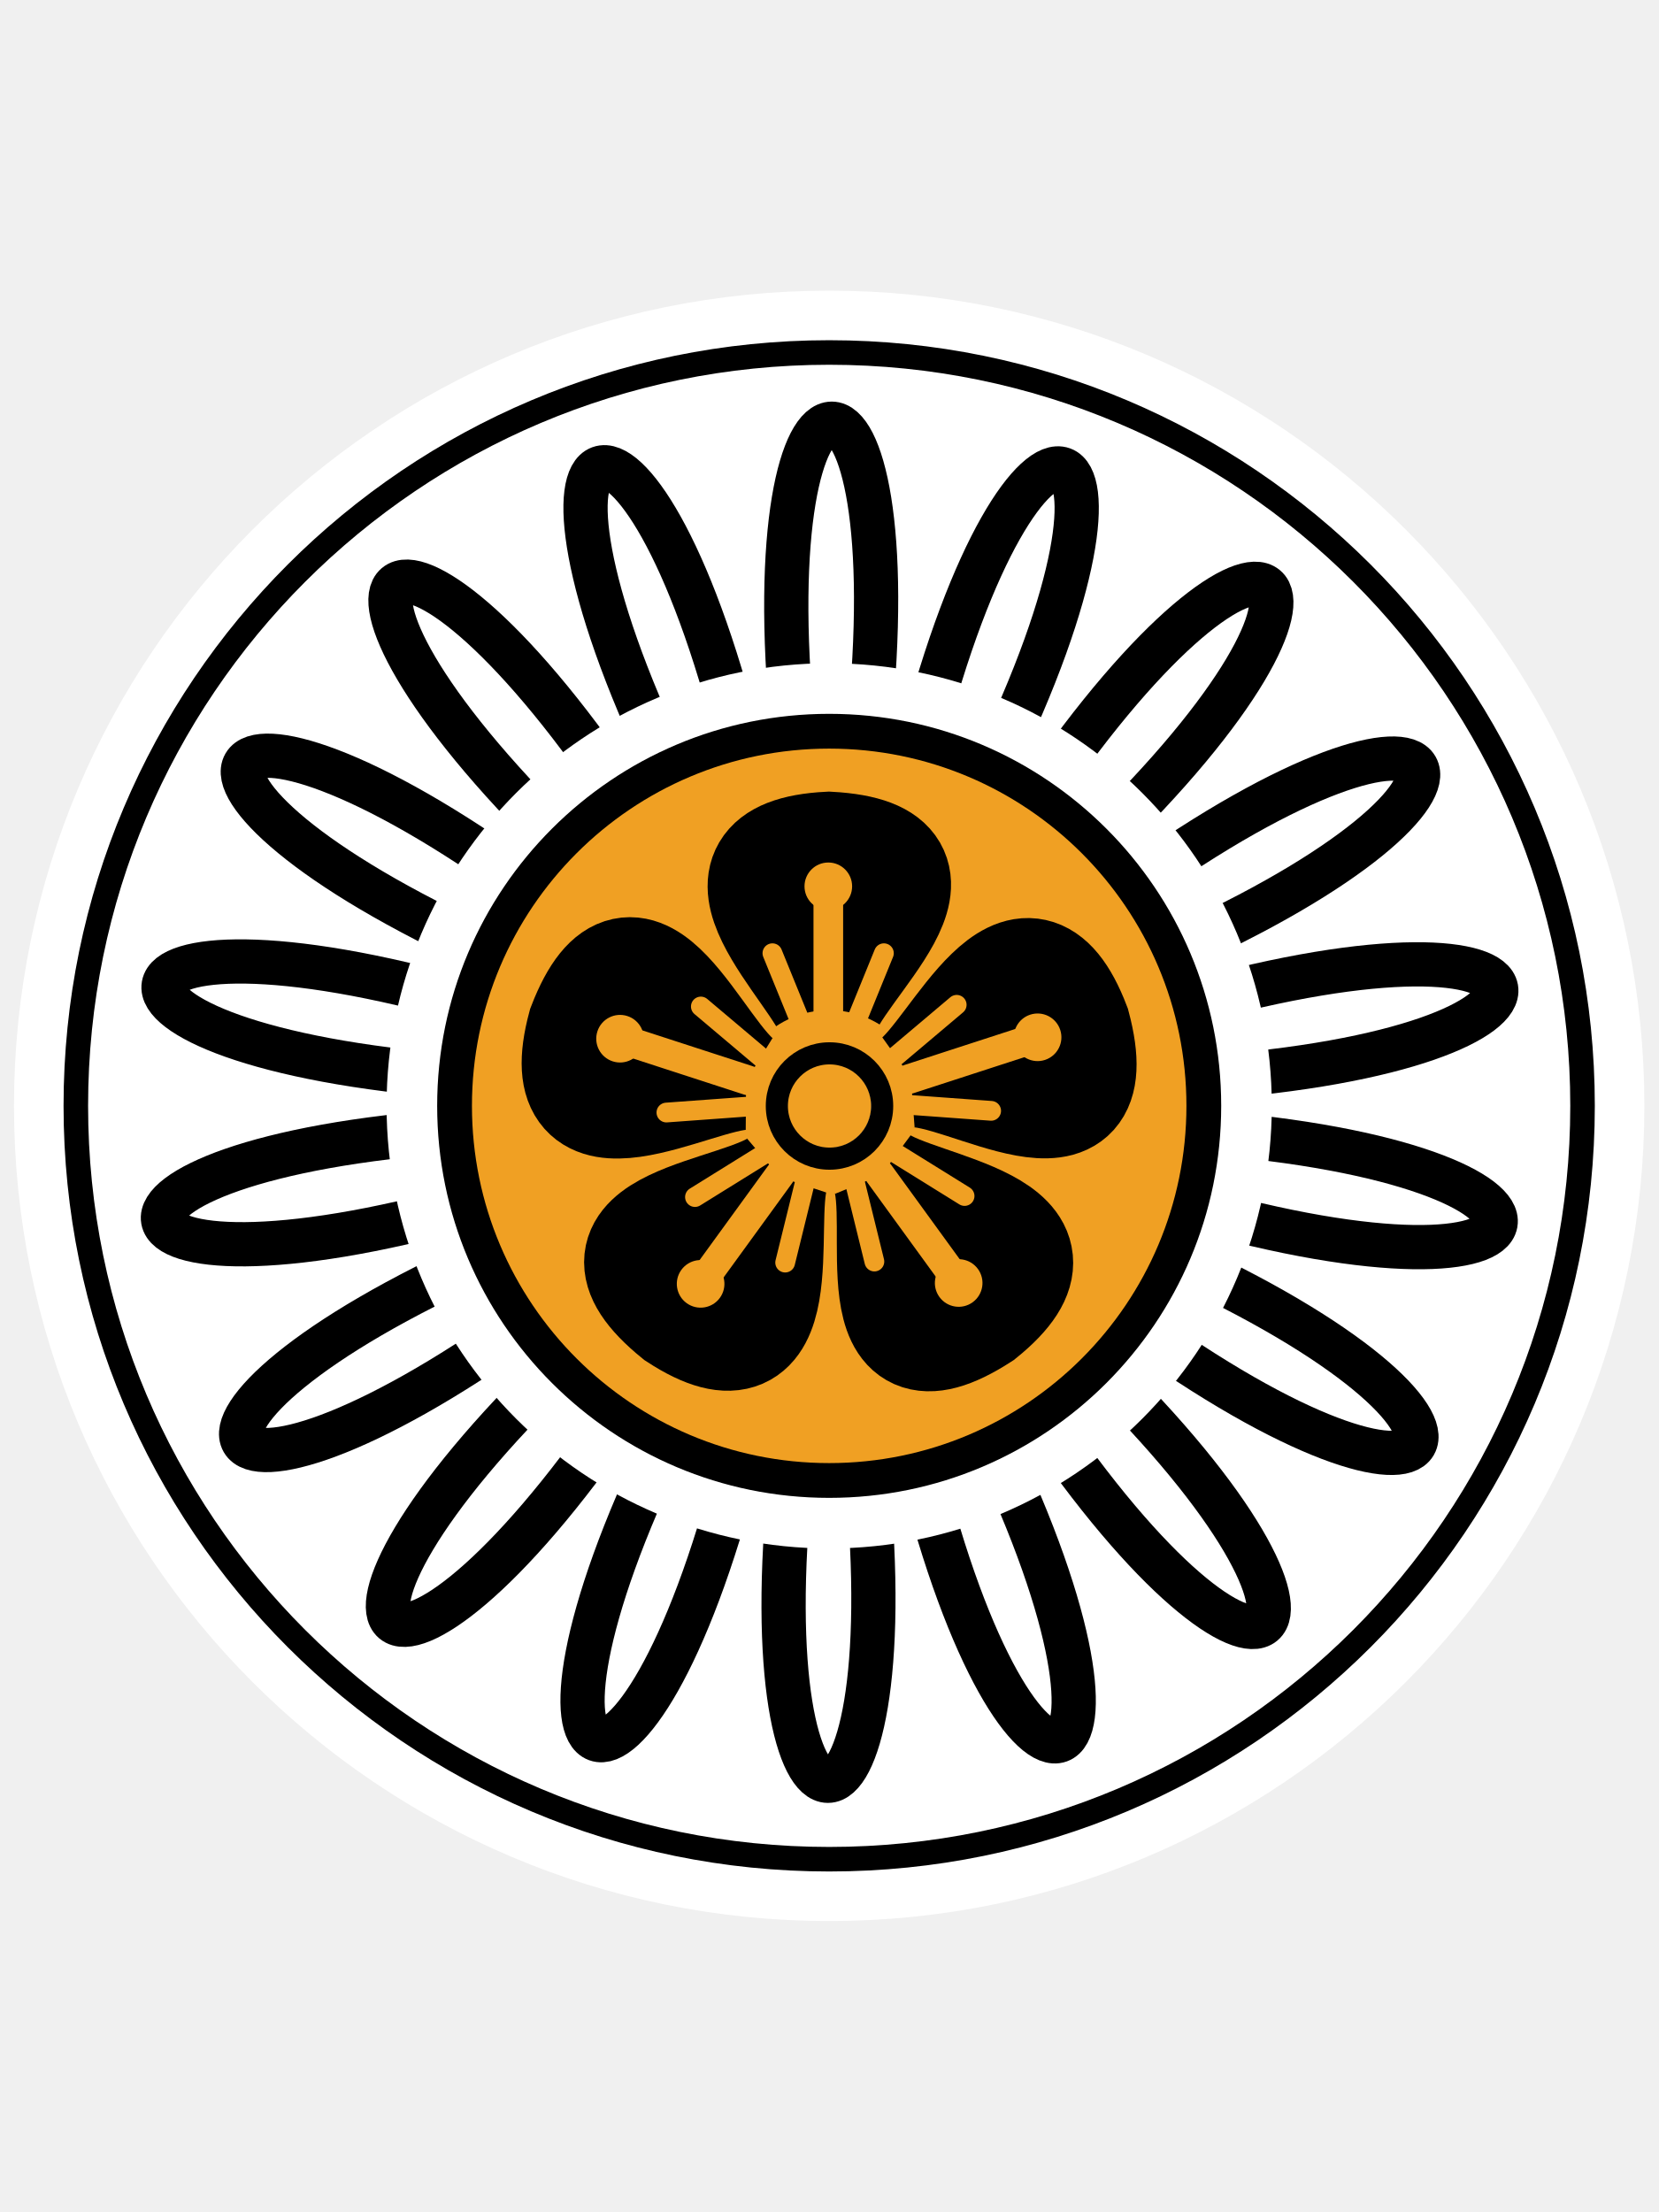
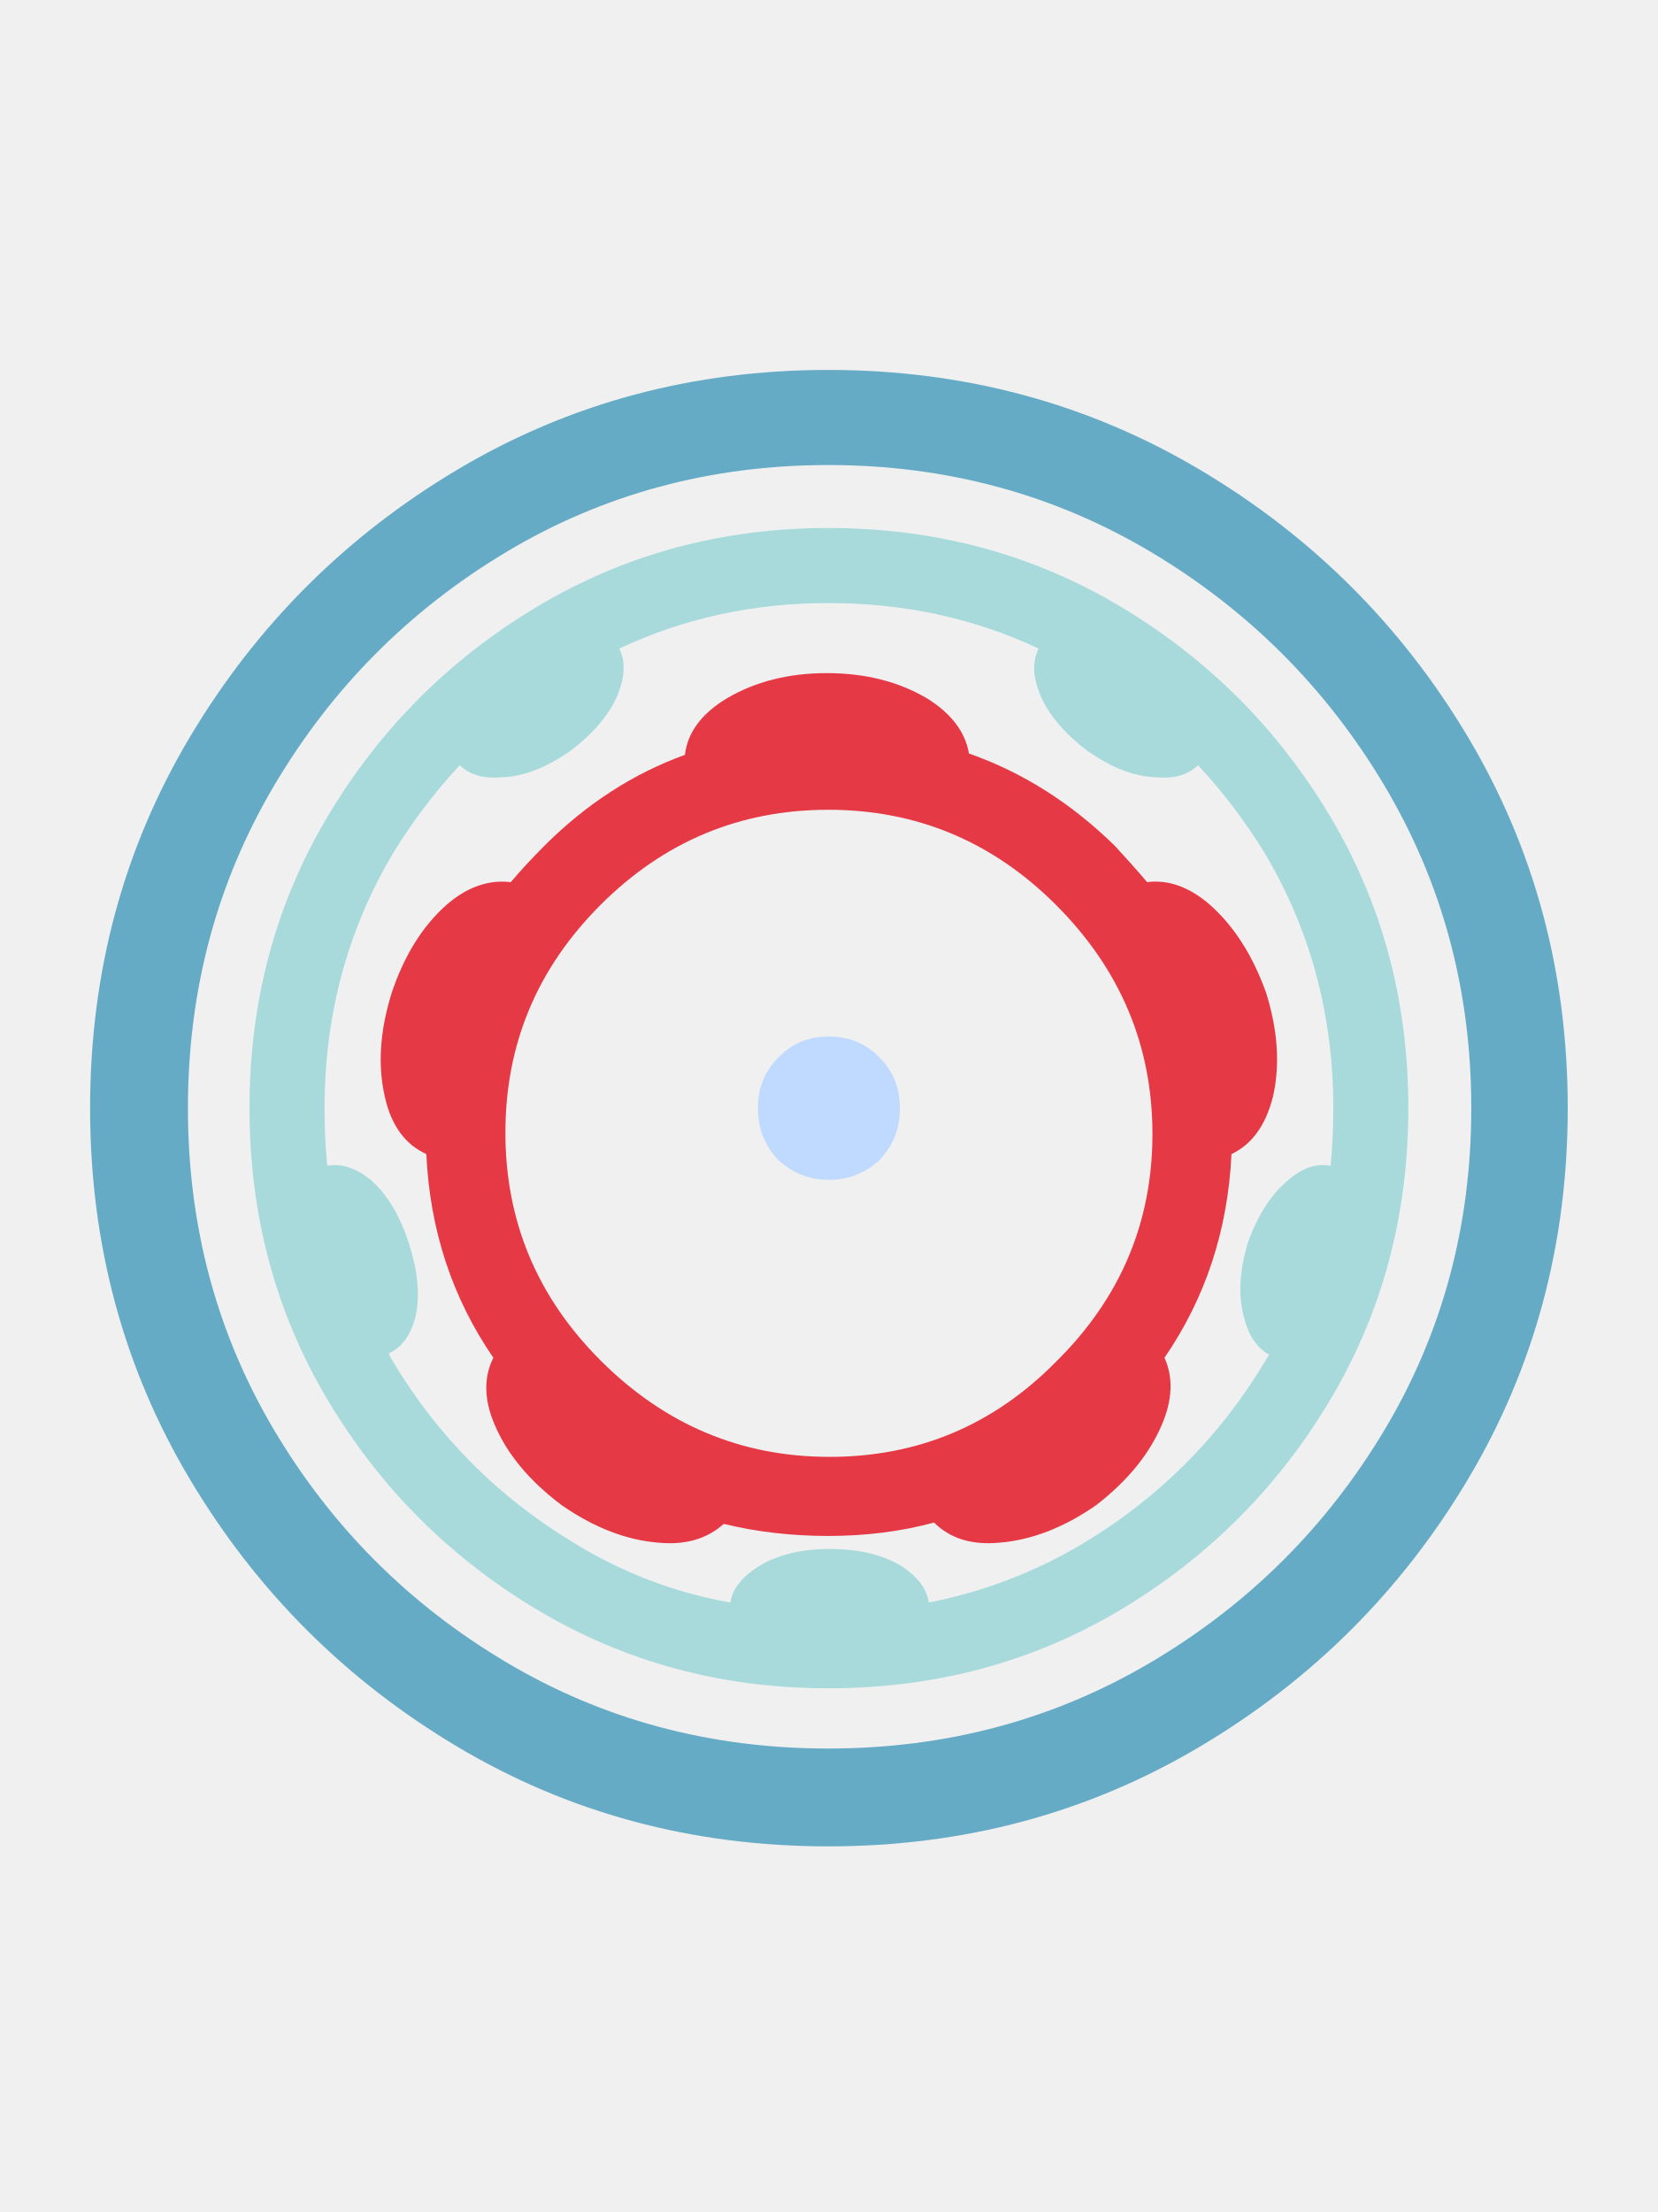
- <svg xmlns="http://www.w3.org/2000/svg" xmlns:ns1="http://www.openswatchbook.org/uri/2009/osb" xmlns:xlink="http://www.w3.org/1999/xlink" width="300" height="400" viewBox="0 0 300 400" id="svg2" version="1.1">
-   <defs id="defs4">
-     <linearGradient id="linearGradient10055" ns1:paint="solid">
-       <stop style="stop-color:#000000;stop-opacity:1;" offset="0" id="stop10057" />
-     </linearGradient>
-     <marker orient="auto" refY="0" refX="0" id="Arrow1Lstart" style="overflow:visible">
-       <path id="path4978" d="M 0,0 5,-5 -12.5,0 5,5 0,0 Z" style="fill:#000000;fill-opacity:1;fill-rule:evenodd;stroke:#ff5c00;stroke-width:1pt;stroke-opacity:1" transform="matrix(0.8,0,0,0.8,10,0)" />
-     </marker>
-     <clipPath clipPathUnits="userSpaceOnUse" id="clipPath4243">
-       <circle style="opacity:1;fill:#000000;fill-opacity:0.297;fill-rule:nonzero;stroke:#000000;stroke-width:19.133;stroke-linecap:butt;stroke-linejoin:round;stroke-miterlimit:4;stroke-dasharray:none;stroke-dashoffset:0;stroke-opacity:1" id="circle4245" cx="-264.66" cy="-198.207" r="293.954" />
-     </clipPath>
-     <clipPath clipPathUnits="userSpaceOnUse" id="clipPath7847">
-       <ellipse style="opacity:1;fill:#822600;fill-opacity:1;fill-rule:nonzero;stroke:none;stroke-width:12;stroke-linecap:round;stroke-linejoin:round;stroke-miterlimit:4;stroke-dasharray:none;stroke-dashoffset:0;stroke-opacity:1" id="ellipse7849" cx="394" cy="552.362" rx="349.495" ry="216" />
-     </clipPath>
-     <clipPath clipPathUnits="userSpaceOnUse" id="clipPath4243-1">
-       <circle style="opacity:1;fill:#000000;fill-opacity:0.297;fill-rule:nonzero;stroke:#000000;stroke-width:19.133;stroke-linecap:butt;stroke-linejoin:round;stroke-miterlimit:4;stroke-dasharray:none;stroke-dashoffset:0;stroke-opacity:1" id="circle4245-4" cx="-264.66" cy="-198.207" r="293.954" />
-     </clipPath>
-     <clipPath clipPathUnits="userSpaceOnUse" id="clipPath7876">
-       <circle style="opacity:1;fill:#000000;fill-opacity:0.297;fill-rule:nonzero;stroke:#000000;stroke-width:19.133;stroke-linecap:butt;stroke-linejoin:round;stroke-miterlimit:4;stroke-dasharray:none;stroke-dashoffset:0;stroke-opacity:1" id="circle7878" cx="-264.66" cy="-198.207" r="293.954" />
-     </clipPath>
-     <clipPath clipPathUnits="userSpaceOnUse" id="clipPath14693">
-       <rect style="opacity:1;fill:#a53c3c;fill-opacity:1;fill-rule:nonzero;stroke:none;stroke-width:8;stroke-linecap:round;stroke-linejoin:round;stroke-miterlimit:4;stroke-dasharray:none;stroke-dashoffset:0;stroke-opacity:1" id="rect14695" width="131.784" height="168.821" x="-332.596" y="383.498" rx="1.255" ry="3.751" transform="matrix(0.9993908,-0.03489951,0.03489951,0.9993908,0,0)" />
-     </clipPath>
-     <clipPath clipPathUnits="userSpaceOnUse" id="clipPath14952">
-       <ellipse style="opacity:1;fill:#a53c3c;fill-opacity:1;fill-rule:nonzero;stroke:none;stroke-width:7;stroke-linecap:round;stroke-linejoin:round;stroke-miterlimit:4;stroke-dasharray:none;stroke-dashoffset:0;stroke-opacity:1" id="ellipse14954" cx="-271.344" cy="647.256" rx="69.057" ry="116.911" transform="matrix(0.9993908,-0.03489951,0.03489951,0.9993908,0,0)" />
-     </clipPath>
-     <pattern y="0" x="0" height="6" width="6" patternUnits="userSpaceOnUse" id="EMFhbasepattern" />
-   </defs>
-   <g id="layer1" transform="translate(0,-652.3622)">
-     <g id="g6641" transform="matrix(0.8933235,0,0,0.8933235,-207.3865,341.0307)">
-       <circle r="160" cy="572.362" cx="400" id="path5446" style="opacity:1;fill:#000000;fill-opacity:1;fill-rule:nonzero;stroke:#ffffff;stroke-width:10.033;stroke-linecap:butt;stroke-linejoin:round;stroke-miterlimit:4;stroke-dasharray:none;stroke-dashoffset:0;stroke-opacity:1" />
-       <circle r="145" cy="572.362" cx="400" id="path5448" style="opacity:1;fill:#ffffff;fill-opacity:1;fill-rule:nonzero;stroke:#ffffff;stroke-width:10.033;stroke-linecap:butt;stroke-linejoin:round;stroke-miterlimit:4;stroke-dasharray:none;stroke-dashoffset:0;stroke-opacity:1" />
-       <g transform="translate(0.3535534,0)" id="g5971">
-         <path style="fill:none;fill-rule:evenodd;stroke:#000000;stroke-width:8.955;stroke-linecap:round;stroke-linejoin:miter;stroke-miterlimit:4;stroke-dasharray:none;stroke-opacity:1" d="m 392.327,496.481 c -8.272,-82.935 24.083,-82.939 15.287,0" id="path5460" />
-         <g id="g5914" transform="translate(-31,-64.5)">
-           <use height="100%" width="100%" id="use5880" transform="matrix(0.9396926,0.3420201,-0.3420201,0.9396926,250.3918,-36.96823)" xlink:href="#path5460" y="0" x="0" />
-           <use height="100%" width="100%" id="use5882" transform="matrix(0.7660444,0.6427876,-0.6427876,0.7660444,491.6243,-58.03153)" xlink:href="#path5460" y="0" x="0" />
-           <use height="100%" width="100%" id="use5884" transform="matrix(0.5,0.8660254,-0.8660254,0.5,725.5127,4.681811)" xlink:href="#path5460" y="0" x="0" />
-           <use height="100%" width="100%" id="use5886" transform="matrix(0.1736482,0.9848077,-0.9848077,0.1736482,923.8467,143.6076)" xlink:href="#path5460" y="0" x="0" />
-           <use height="100%" width="100%" id="use5888" transform="matrix(-0.1736482,0.9848077,-0.9848077,-0.1736482,1062.704,341.9894)" xlink:href="#path5460" y="0" x="0" />
-           <use height="100%" width="100%" id="use5890" transform="matrix(-0.5,0.8660254,-0.8660254,-0.5,1125.337,575.8994)" xlink:href="#path5460" y="0" x="0" />
-           <use height="100%" width="100%" id="use5892" transform="matrix(-0.7660444,0.6427876,-0.6427876,-0.7660444,1104.191,817.1246)" xlink:href="#path5460" y="0" x="0" />
-           <use height="100%" width="100%" id="use5894" transform="matrix(-0.9396926,0.3420201,-0.3420201,-0.9396926,1001.816,1036.57)" xlink:href="#path5460" y="0" x="0" />
-           <use height="100%" width="100%" id="use5896" transform="matrix(-1,0,0,-1,830.5604,1207.766)" xlink:href="#path5460" y="0" x="0" />
-           <use height="100%" width="100%" id="use5898" transform="matrix(-0.9396926,-0.3420201,0.3420201,-0.9396926,611.0801,1310.066)" xlink:href="#path5460" y="0" x="0" />
-           <use height="100%" width="100%" id="use5900" transform="matrix(-0.7660444,-0.6427876,0.6427876,-0.7660444,369.8477,1331.129)" xlink:href="#path5460" y="0" x="0" />
-           <use height="100%" width="100%" id="use5902" transform="matrix(-0.5,-0.8660254,0.8660254,-0.5,135.9593,1268.416)" xlink:href="#path5460" y="0" x="0" />
-           <use height="100%" width="100%" id="use5904" transform="matrix(-0.1736482,-0.9848077,0.9848077,-0.1736482,-62.37476,1129.49)" xlink:href="#path5460" y="0" x="0" />
-           <use height="100%" width="100%" id="use5906" transform="matrix(0.1736482,-0.9848077,0.9848077,0.1736482,-201.2323,931.1081)" xlink:href="#path5460" y="0" x="0" />
-           <use height="100%" width="100%" id="use5908" transform="matrix(0.5,-0.8660254,0.8660254,0.5,-263.8652,697.1981)" xlink:href="#path5460" y="0" x="0" />
-           <use height="100%" width="100%" id="use5910" transform="matrix(0.7660444,-0.6427876,0.6427876,0.7660444,-242.7189,455.9729)" xlink:href="#path5460" y="0" x="0" />
-           <use height="100%" width="100%" id="use5912" transform="matrix(0.9396926,-0.3420201,0.3420201,0.9396926,-140.3441,236.5278)" xlink:href="#path5460" y="0" x="0" />
-         </g>
-       </g>
-       <circle r="84.474" cy="572.362" cx="400" id="path5454" style="opacity:1;fill:#000000;fill-opacity:1;fill-rule:nonzero;stroke:#ffffff;stroke-width:10.24;stroke-linecap:butt;stroke-linejoin:round;stroke-miterlimit:4;stroke-dasharray:none;stroke-dashoffset:0;stroke-opacity:1" />
-       <circle r="72.315" cy="572.362" cx="400" id="path5992" style="opacity:1;fill:#f0a023;fill-opacity:1;fill-rule:nonzero;stroke:none;stroke-width:12;stroke-linecap:round;stroke-linejoin:round;stroke-miterlimit:4;stroke-dasharray:none;stroke-dashoffset:0;stroke-opacity:1" />
-       <g transform="translate(-0.1767767,0.08838835)" id="g6038">
-         <path style="fill:none;fill-rule:evenodd;stroke:#000000;stroke-width:23.11;stroke-linecap:butt;stroke-linejoin:miter;stroke-miterlimit:4;stroke-dasharray:none;stroke-opacity:1" d="m 401.332,554.245 c -3.145,-9.94 -29.568,-32.568 -1.222,-34.015 29.37,1.601 0.871,23.529 -1.719,34.178" id="path5994" />
-         <path style="fill:none;fill-rule:evenodd;stroke:#f0a023;stroke-width:6;stroke-linecap:round;stroke-linejoin:round;stroke-miterlimit:4;stroke-dasharray:none;stroke-opacity:1" d="m 400,555.191 0,-25.658" id="path6018" />
-         <circle style="opacity:1;fill:#f0a023;fill-opacity:1;fill-rule:nonzero;stroke:none;stroke-width:3;stroke-linecap:round;stroke-linejoin:round;stroke-miterlimit:4;stroke-dasharray:none;stroke-dashoffset:0;stroke-opacity:1" id="path6028" cx="400" cy="527.834" r="4.819" />
-         <path style="fill:none;fill-rule:evenodd;stroke:#f0a023;stroke-width:4;stroke-linecap:round;stroke-linejoin:miter;stroke-miterlimit:4;stroke-dasharray:none;stroke-opacity:1" d="m 404.688,557.487 6.565,-16.11" id="path6030" />
-         <use x="0" y="0" xlink:href="#path6030" id="use6032" width="100%" height="100%" transform="matrix(-1,0,0,1,799.9375,0)" style="fill:none;stroke:none" />
-       </g>
-       <circle r="16.035" cy="572.362" cx="400" id="path6010" style="opacity:1;fill:#ffffff;fill-opacity:1;fill-rule:nonzero;stroke:#f0a023;stroke-width:6.67;stroke-linecap:round;stroke-linejoin:round;stroke-miterlimit:4;stroke-dasharray:none;stroke-dashoffset:0;stroke-opacity:1" />
-       <circle r="8.537" cy="572.362" cx="400" id="path6016" style="opacity:1;fill:#f0a023;fill-opacity:1;fill-rule:nonzero;stroke:none;stroke-width:6;stroke-linecap:round;stroke-linejoin:round;stroke-miterlimit:4;stroke-dasharray:none;stroke-dashoffset:0;stroke-opacity:1" />
-       <use height="100%" width="100%" transform="matrix(0.309017,-0.9510565,0.9510565,0.309017,-267.9708,775.8868)" id="use6047" xlink:href="#g6038" y="0" x="0" />
-       <use height="100%" width="100%" transform="matrix(0.309017,-0.9510565,0.9510565,0.309017,-267.9708,775.8868)" id="use6049" xlink:href="#use6047" y="0" x="0" />
-       <use height="100%" width="100%" transform="matrix(0.309017,-0.9510565,0.9510565,0.309017,-267.9708,775.8868)" id="use6051" xlink:href="#use6049" y="0" x="0" />
-       <use height="100%" width="100%" transform="matrix(0.309017,-0.9510565,0.9510565,0.309017,-267.9708,775.8868)" id="use6053" xlink:href="#use6051" y="0" x="0" />
+ <svg xmlns="http://www.w3.org/2000/svg" version="1.1" id="Layer_1" x="0px" y="0px" width="66.334px" height="88.5px" viewBox="0 0 66.334 88.5" enable-background="new 0 0 66.334 88.5" xml:space="preserve">
+   <g>
+     <g>
+       <path fill="#E63946" d="M48.417,36.204c-0.822-0.714-1.661-1.019-2.519-0.911c-0.394-0.464-0.823-0.946-1.287-1.448    c-1.751-1.715-3.698-2.947-5.842-3.698c-0.145-0.857-0.697-1.589-1.662-2.197c-1.144-0.678-2.484-1.019-4.021-1.019    c-1.537,0-2.877,0.341-4.02,1.019c-1.002,0.608-1.556,1.359-1.662,2.251c-2.074,0.751-3.949,1.966-5.629,3.645    c-0.5,0.502-0.946,0.984-1.339,1.448c-0.895-0.107-1.753,0.197-2.574,0.911c-0.964,0.857-1.697,2.037-2.196,3.538    c-0.466,1.5-0.556,2.877-0.27,4.127c0.25,1.145,0.805,1.913,1.662,2.305c0.143,3.038,1.036,5.755,2.682,8.147    c-0.395,0.787-0.376,1.681,0.053,2.681c0.499,1.179,1.394,2.251,2.68,3.217c1.287,0.894,2.572,1.393,3.859,1.5    c1.072,0.106,1.947-0.142,2.626-0.751c1.322,0.322,2.716,0.483,4.182,0.483c1.501,0,2.912-0.179,4.234-0.536    c0.645,0.643,1.519,0.91,2.627,0.804c1.286-0.107,2.573-0.606,3.859-1.5c1.25-0.966,2.126-2.038,2.627-3.217    c0.428-1,0.463-1.894,0.106-2.681c1.644-2.393,2.536-5.109,2.681-8.147c0.821-0.392,1.375-1.16,1.661-2.305    c0.285-1.25,0.196-2.627-0.268-4.127C50.133,38.241,49.383,37.062,48.417,36.204z M42.253,54.482    c-2.502,2.538-5.521,3.806-9.059,3.806c-3.538,0-6.593-1.286-9.166-3.859c-2.538-2.537-3.806-5.575-3.806-9.112    c0-3.538,1.268-6.574,3.806-9.112c2.536-2.536,5.575-3.807,9.112-3.807s6.575,1.271,9.112,3.807    c2.573,2.572,3.859,5.628,3.859,9.165C46.112,48.907,44.826,51.946,42.253,54.482z" />
+       <path fill="#C0DAFF" d="M33.167,41.469c-0.823,0-1.501,0.287-2.037,0.857c-0.536,0.536-0.804,1.207-0.804,2.011    c0,0.805,0.268,1.492,0.804,2.063c0.571,0.535,1.251,0.804,2.037,0.804c0.785,0,1.465-0.269,2.037-0.804    c0.536-0.571,0.804-1.259,0.804-2.063c0-0.804-0.268-1.475-0.804-2.011C34.668,41.756,33.988,41.469,33.167,41.469z" />
+       <path fill="#66ABC6" d="M58.736,29.488c-2.664-4.467-6.236-8.029-10.722-10.692s-9.443-3.995-14.874-3.995    c-5.432,0-10.382,1.332-14.848,3.995c-4.468,2.663-8.032,6.226-10.694,10.692c-2.663,4.469-3.993,9.417-3.993,14.848    c0,5.434,1.33,10.382,3.993,14.848c2.662,4.469,6.227,8.032,10.694,10.695c4.466,2.663,9.416,3.992,14.848,3.992    c5.431,0,10.389-1.329,14.874-3.992s8.058-6.227,10.722-10.695c2.66-4.466,3.992-9.414,3.992-14.848    C62.729,38.905,61.396,33.957,58.736,29.488z M55.385,57.229c-2.322,3.876-5.432,6.967-9.326,9.272    c-3.896,2.305-8.201,3.456-12.918,3.456c-4.718,0-9.016-1.151-12.892-3.456c-3.878-2.306-6.969-5.396-9.273-9.272    c-2.305-3.878-3.457-8.177-3.457-12.894s1.152-9.022,3.457-12.918c2.305-3.894,5.396-7.003,9.273-9.327    c3.876-2.321,8.174-3.484,12.892-3.484c4.717,0,9.022,1.163,12.918,3.484c3.895,2.324,7.004,5.434,9.326,9.327    c2.323,3.896,3.484,8.201,3.484,12.918S57.708,53.352,55.385,57.229z" />
+       <path fill="#A8DADC" d="M53.214,32.65c-2.091-3.501-4.888-6.297-8.389-8.387c-3.503-2.091-7.397-3.138-11.685-3.138    c-4.254,0-8.131,1.047-11.633,3.138c-3.502,2.09-6.299,4.886-8.389,8.387c-2.09,3.504-3.135,7.397-3.135,11.686    c0,4.289,1.045,8.185,3.135,11.686c2.09,3.504,4.887,6.3,8.389,8.39c3.502,2.091,7.379,3.135,11.633,3.135    c4.287,0,8.182-1.044,11.685-3.135c3.501-2.09,6.298-4.886,8.389-8.39c2.091-3.501,3.136-7.396,3.136-11.686    C56.35,40.048,55.305,36.154,53.214,32.65z M51.525,47.23c-0.68,0.572-1.215,1.413-1.607,2.52    c-0.322,1.108-0.375,2.074-0.161,2.895c0.178,0.751,0.518,1.27,1.019,1.555l-0.161,0.268c-1.821,3.038-4.253,5.468-7.29,7.29    c-1.93,1.146-3.984,1.93-6.164,2.358c-0.072-0.535-0.43-1.018-1.072-1.447c-0.75-0.463-1.715-0.696-2.895-0.696    c-1.144,0-2.09,0.233-2.842,0.696c-0.678,0.43-1.054,0.912-1.125,1.447c-2.215-0.392-4.287-1.179-6.217-2.358    c-3.039-1.822-5.469-4.252-7.291-7.29c-0.072-0.107-0.125-0.214-0.16-0.321c0.536-0.249,0.893-0.75,1.072-1.501    c0.178-0.82,0.088-1.786-0.268-2.895c-0.359-1.106-0.857-1.947-1.502-2.52c-0.607-0.499-1.197-0.696-1.769-0.59    c-0.071-0.75-0.106-1.518-0.106-2.305c0-3.716,0.91-7.109,2.732-10.185c0.786-1.286,1.68-2.466,2.68-3.537    c0.394,0.395,0.967,0.556,1.716,0.482c0.858-0.034,1.769-0.393,2.733-1.072c0.93-0.714,1.555-1.464,1.877-2.252    c0.285-0.713,0.303-1.32,0.053-1.822c2.574-1.214,5.361-1.822,8.363-1.822c3.037,0,5.842,0.608,8.416,1.822    c-0.252,0.502-0.234,1.109,0.053,1.822c0.322,0.788,0.946,1.538,1.876,2.252c0.964,0.68,1.876,1.038,2.733,1.072    c0.75,0.073,1.322-0.088,1.716-0.482c1,1.071,1.894,2.251,2.68,3.537c1.823,3.075,2.734,6.469,2.734,10.185    c0,0.787-0.037,1.555-0.107,2.305C52.668,46.534,52.097,46.731,51.525,47.23z" />
    </g>
-     <circle style="opacity:1;fill:none;fill-opacity:1;fill-rule:nonzero;stroke:#000000;stroke-width:4;stroke-linecap:butt;stroke-linejoin:round;stroke-miterlimit:4;stroke-dasharray:none;stroke-dashoffset:0;stroke-opacity:1" id="path4198" cx="150" cy="852.362" r="9.522" />
  </g>
</svg>
